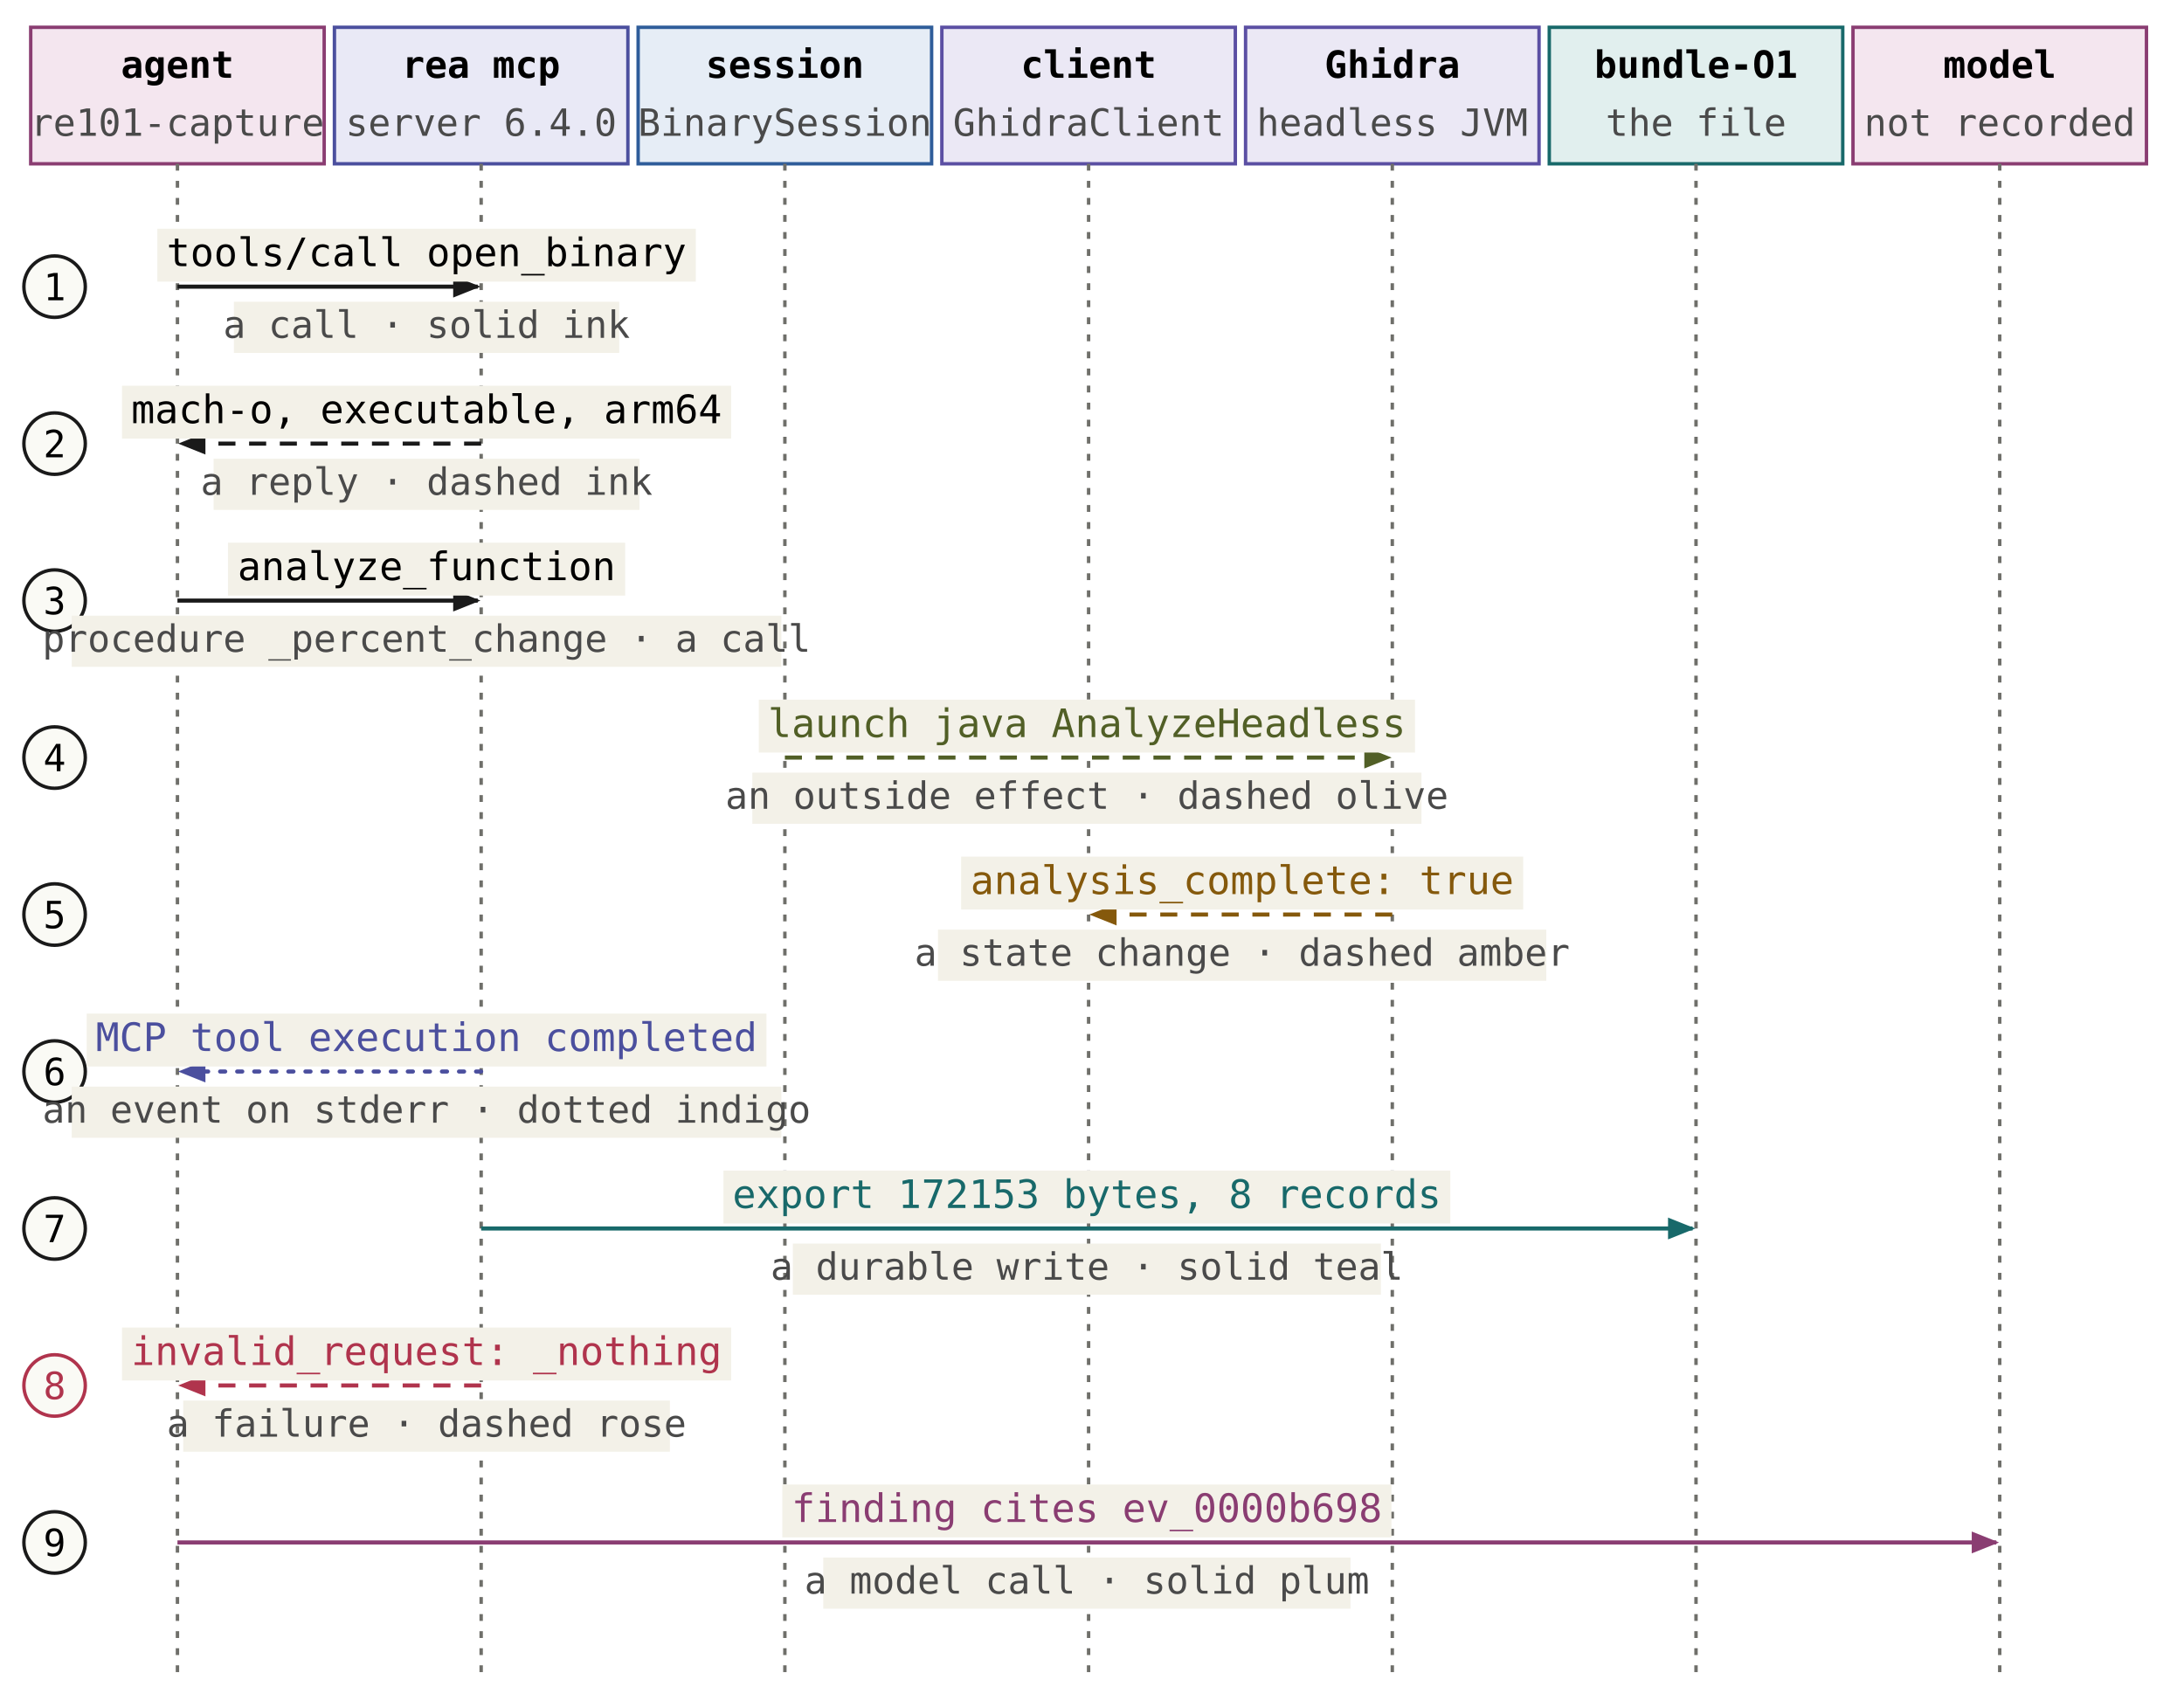
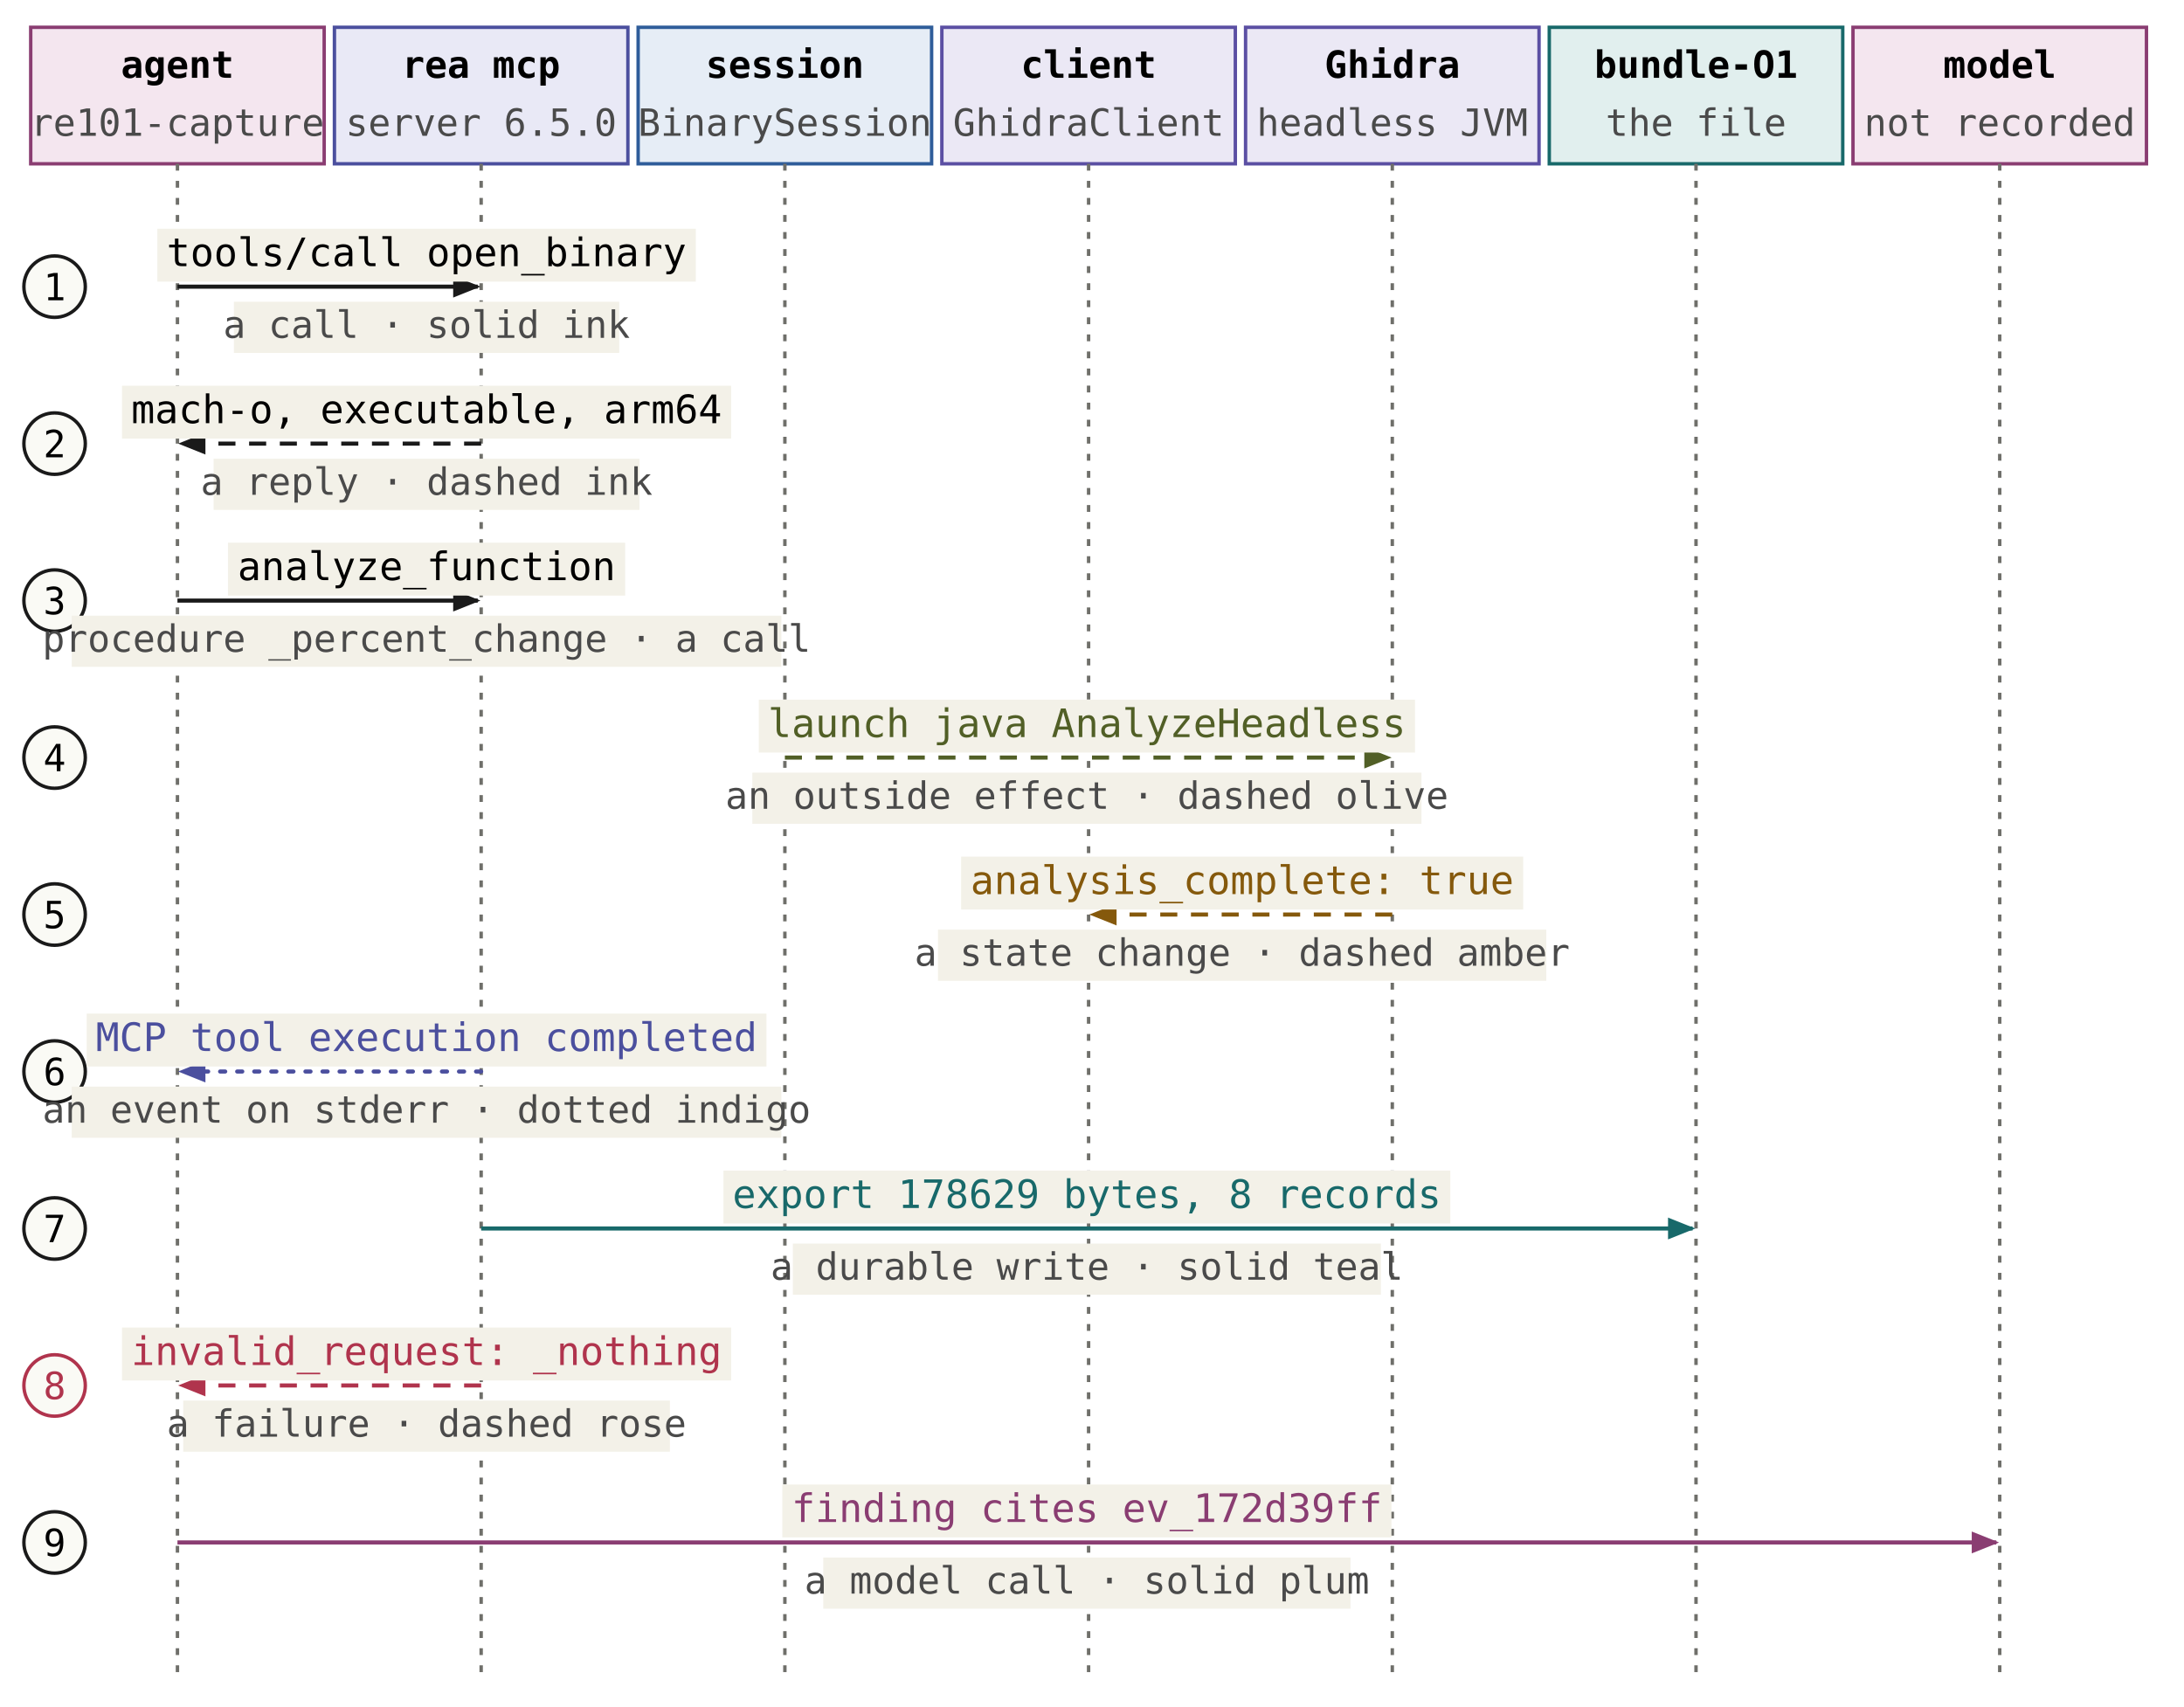
<svg xmlns="http://www.w3.org/2000/svg" viewBox="0 0 640 500" role="img" aria-labelledby="fig-0-1-title fig-0-1-desc" font-family="JetBrains Mono, ui-monospace, monospace">
  <defs>
    <marker id="fig-0-1-head-ink" viewBox="0 0 10 10" refX="9" refY="5" markerWidth="8" markerHeight="8" markerUnits="userSpaceOnUse" orient="auto-start-reverse">
      <path d="M0 1 L10 5 L0 9 z" fill="var(--m-ink, #1a1a1a)" />
    </marker>
    <marker id="fig-0-1-head-olive" viewBox="0 0 10 10" refX="9" refY="5" markerWidth="8" markerHeight="8" markerUnits="userSpaceOnUse" orient="auto-start-reverse">
      <path d="M0 1 L10 5 L0 9 z" fill="var(--m-olive-ink, #515f26)" />
    </marker>
    <marker id="fig-0-1-head-amber" viewBox="0 0 10 10" refX="9" refY="5" markerWidth="8" markerHeight="8" markerUnits="userSpaceOnUse" orient="auto-start-reverse">
      <path d="M0 1 L10 5 L0 9 z" fill="var(--m-amber-ink, #85590c)" />
    </marker>
    <marker id="fig-0-1-head-indigo" viewBox="0 0 10 10" refX="9" refY="5" markerWidth="8" markerHeight="8" markerUnits="userSpaceOnUse" orient="auto-start-reverse">
      <path d="M0 1 L10 5 L0 9 z" fill="var(--m-indigo-ink, #4b4f9e)" />
    </marker>
    <marker id="fig-0-1-head-teal" viewBox="0 0 10 10" refX="9" refY="5" markerWidth="8" markerHeight="8" markerUnits="userSpaceOnUse" orient="auto-start-reverse">
      <path d="M0 1 L10 5 L0 9 z" fill="var(--m-teal-ink, #18696a)" />
    </marker>
    <marker id="fig-0-1-head-rose" viewBox="0 0 10 10" refX="9" refY="5" markerWidth="8" markerHeight="8" markerUnits="userSpaceOnUse" orient="auto-start-reverse">
      <path d="M0 1 L10 5 L0 9 z" fill="var(--m-rose-ink, #b0344d)" />
    </marker>
    <marker id="fig-0-1-head-plum" viewBox="0 0 10 10" refX="9" refY="5" markerWidth="8" markerHeight="8" markerUnits="userSpaceOnUse" orient="auto-start-reverse">
      <path d="M0 1 L10 5 L0 9 z" fill="var(--m-plum-ink, #8a3d72)" />
    </marker>
  </defs>
  <rect x="9" y="8" width="86" height="40" fill="var(--m-plum-fill, #f4e6ef)" stroke="var(--m-plum-ink, #8a3d72)" />
  <text x="52" y="22.8" font-size="11" text-anchor="middle" font-weight="700">agent</text>
  <text x="52" y="39.8" font-size="11" text-anchor="middle" class="m-serif" fill="var(--m-ink-soft, #4a4a4a)">re101-capture</text>
  <line x1="52" y1="48" x2="52" y2="492" stroke="var(--m-ink-mute, #6f6f6a)" stroke-width="1" stroke-dasharray="2 3" />
  <rect x="98" y="8" width="86" height="40" fill="var(--m-indigo-fill, #e9e9f6)" stroke="var(--m-indigo-ink, #4b4f9e)" />
  <text x="141" y="22.8" font-size="11" text-anchor="middle" font-weight="700">rea mcp</text>
-   <text x="141" y="39.8" font-size="11" text-anchor="middle" class="m-serif" fill="var(--m-ink-soft, #4a4a4a)">server 6.4.0</text>
+   <text x="141" y="39.8" font-size="11" text-anchor="middle" class="m-serif" fill="var(--m-ink-soft, #4a4a4a)">server 6.5.0</text>
  <line x1="141" y1="48" x2="141" y2="492" stroke="var(--m-ink-mute, #6f6f6a)" stroke-width="1" stroke-dasharray="2 3" />
  <rect x="187" y="8" width="86" height="40" fill="var(--m-blue-fill, #e6edf6)" stroke="var(--m-blue-ink, #2f5d9a)" />
  <text x="230" y="22.8" font-size="11" text-anchor="middle" font-weight="700">session</text>
  <text x="230" y="39.8" font-size="11" text-anchor="middle" class="m-serif" fill="var(--m-ink-soft, #4a4a4a)">BinarySession</text>
  <line x1="230" y1="48" x2="230" y2="492" stroke="var(--m-ink-mute, #6f6f6a)" stroke-width="1" stroke-dasharray="2 3" />
  <rect x="276" y="8" width="86" height="40" fill="var(--m-violet-fill, #ebe8f5)" stroke="var(--m-violet-ink, #5b4fa3)" />
  <text x="319" y="22.8" font-size="11" text-anchor="middle" font-weight="700">client</text>
  <text x="319" y="39.8" font-size="11" text-anchor="middle" class="m-serif" fill="var(--m-ink-soft, #4a4a4a)">GhidraClient</text>
  <line x1="319" y1="48" x2="319" y2="492" stroke="var(--m-ink-mute, #6f6f6a)" stroke-width="1" stroke-dasharray="2 3" />
  <rect x="365" y="8" width="86" height="40" fill="var(--m-violet-fill, #ebe8f5)" stroke="var(--m-violet-ink, #5b4fa3)" />
  <text x="408" y="22.8" font-size="11" text-anchor="middle" font-weight="700">Ghidra</text>
  <text x="408" y="39.8" font-size="11" text-anchor="middle" class="m-serif" fill="var(--m-ink-soft, #4a4a4a)">headless JVM</text>
  <line x1="408" y1="48" x2="408" y2="492" stroke="var(--m-ink-mute, #6f6f6a)" stroke-width="1" stroke-dasharray="2 3" />
  <rect x="454" y="8" width="86" height="40" fill="var(--m-teal-fill, #e1efee)" stroke="var(--m-teal-ink, #18696a)" />
  <text x="497" y="22.8" font-size="11" text-anchor="middle" font-weight="700">bundle-O1</text>
  <text x="497" y="39.8" font-size="11" text-anchor="middle" class="m-serif" fill="var(--m-ink-soft, #4a4a4a)">the file</text>
  <line x1="497" y1="48" x2="497" y2="492" stroke="var(--m-ink-mute, #6f6f6a)" stroke-width="1" stroke-dasharray="2 3" />
  <rect x="543" y="8" width="86" height="40" fill="var(--m-plum-fill, #f4e6ef)" stroke="var(--m-plum-ink, #8a3d72)" />
  <text x="586" y="22.8" font-size="11" text-anchor="middle" font-weight="700">model</text>
  <text x="586" y="39.8" font-size="11" text-anchor="middle" class="m-serif" fill="var(--m-ink-soft, #4a4a4a)">not recorded</text>
  <line x1="586" y1="48" x2="586" y2="492" stroke="var(--m-ink-mute, #6f6f6a)" stroke-width="1" stroke-dasharray="2 3" />
  <g data-beat="1">
    <animate attributeName="opacity" values="0;0;1" keyTimes="0;0;1" calcMode="spline" keySplines="0 0 1 1;0.23 1 0.32 1" dur="0.45s" begin="indefinite" fill="freeze" />
    <animateTransform attributeName="transform" type="translate" values="0 4;0 4;0 0" keyTimes="0;0;1" calcMode="spline" keySplines="0 0 1 1;0.23 1 0.32 1" dur="0.45s" begin="indefinite" fill="freeze" />
    <circle cx="16" cy="84" r="9" fill="var(--m-paper, #fafaf5)" stroke="var(--m-ink, #1a1a1a)" stroke-width="1" />
    <text x="16" y="88" font-size="11" text-anchor="middle">1</text>
    <line x1="52" y1="84" x2="140" y2="84" stroke="var(--m-ink, #1a1a1a)" stroke-width="1.2" marker-end="url(#fig-0-1-head-ink)" />
    <circle class="m-packet" r="3.5" fill="var(--m-ink, #1a1a1a)" opacity="0">
      <animateMotion path="M52 84 L140 84" keyPoints="0;0;1;1" keyTimes="0;0;0.688;1" calcMode="linear" dur="0.8s" begin="indefinite" fill="freeze" />
      <animate attributeName="opacity" values="0;0;1;1;0" keyTimes="0;0;0.1;0.688;1" dur="0.8s" begin="indefinite" fill="freeze" />
    </circle>
    <rect class="m-knock" x="46.1" y="67.03" width="157.8" height="15.5" fill="var(--m-panel, #f3f1e8)" />
    <text x="125" y="78" font-size="11.5" text-anchor="middle">tools/call open_binary</text>
    <rect class="m-knock" x="68.54" y="88.42" width="112.92" height="15" fill="var(--m-panel, #f3f1e8)" />
    <text x="125" y="99" font-size="11" text-anchor="middle" class="m-serif" fill="var(--m-ink-soft, #4a4a4a)">a call · solid ink</text>
  </g>
  <g data-beat="2">
    <animate attributeName="opacity" values="0;0;1" keyTimes="0;0.571;1" calcMode="spline" keySplines="0 0 1 1;0.23 1 0.32 1" dur="1.05s" begin="indefinite" fill="freeze" />
    <animateTransform attributeName="transform" type="translate" values="0 4;0 4;0 0" keyTimes="0;0.571;1" calcMode="spline" keySplines="0 0 1 1;0.23 1 0.32 1" dur="1.05s" begin="indefinite" fill="freeze" />
    <circle cx="16" cy="130" r="9" fill="var(--m-paper, #fafaf5)" stroke="var(--m-ink, #1a1a1a)" stroke-width="1" />
    <text x="16" y="134" font-size="11" text-anchor="middle">2</text>
    <line x1="141" y1="130" x2="53" y2="130" stroke="var(--m-ink, #1a1a1a)" stroke-width="1.2" stroke-dasharray="5 4" marker-end="url(#fig-0-1-head-ink)" />
    <circle class="m-packet" r="3.5" fill="var(--m-ink, #1a1a1a)" opacity="0">
      <animateMotion path="M141 130 L53 130" keyPoints="0;0;1;1" keyTimes="0;0.429;0.821;1" calcMode="linear" dur="1.4s" begin="indefinite" fill="freeze" />
      <animate attributeName="opacity" values="0;0;1;1;0" keyTimes="0;0.429;0.486;0.821;1" dur="1.4s" begin="indefinite" fill="freeze" />
    </circle>
    <rect class="m-knock" x="35.75" y="113.03" width="178.5" height="15.5" fill="var(--m-panel, #f3f1e8)" />
    <text x="125" y="124" font-size="11.5" text-anchor="middle">mach-o, executable, arm64</text>
    <rect class="m-knock" x="62.6" y="134.42" width="124.8" height="15" fill="var(--m-panel, #f3f1e8)" />
    <text x="125" y="145" font-size="11" text-anchor="middle" class="m-serif" fill="var(--m-ink-soft, #4a4a4a)">a reply · dashed ink</text>
  </g>
  <g data-beat="3">
    <animate attributeName="opacity" values="0;0;1" keyTimes="0;0.727;1" calcMode="spline" keySplines="0 0 1 1;0.23 1 0.32 1" dur="1.65s" begin="indefinite" fill="freeze" />
    <animateTransform attributeName="transform" type="translate" values="0 4;0 4;0 0" keyTimes="0;0.727;1" calcMode="spline" keySplines="0 0 1 1;0.23 1 0.32 1" dur="1.65s" begin="indefinite" fill="freeze" />
    <circle cx="16" cy="176" r="9" fill="var(--m-paper, #fafaf5)" stroke="var(--m-ink, #1a1a1a)" stroke-width="1" />
    <text x="16" y="180" font-size="11" text-anchor="middle">3</text>
    <line x1="52" y1="176" x2="140" y2="176" stroke="var(--m-ink, #1a1a1a)" stroke-width="1.2" marker-end="url(#fig-0-1-head-ink)" />
    <circle class="m-packet" r="3.5" fill="var(--m-ink, #1a1a1a)" opacity="0">
      <animateMotion path="M52 176 L140 176" keyPoints="0;0;1;1" keyTimes="0;0.6;0.875;1" calcMode="linear" dur="2s" begin="indefinite" fill="freeze" />
      <animate attributeName="opacity" values="0;0;1;1;0" keyTimes="0;0.6;0.64;0.875;1" dur="2s" begin="indefinite" fill="freeze" />
    </circle>
    <rect class="m-knock" x="66.8" y="159.03" width="116.4" height="15.5" fill="var(--m-panel, #f3f1e8)" />
    <text x="125" y="170" font-size="11.5" text-anchor="middle">analyze_function</text>
    <rect class="m-knock" x="21.02" y="180.42" width="207.96" height="15" fill="var(--m-panel, #f3f1e8)" />
    <text x="125" y="191" font-size="11" text-anchor="middle" class="m-serif" fill="var(--m-ink-soft, #4a4a4a)">procedure _percent_change · a call</text>
  </g>
  <g data-beat="4">
    <animate attributeName="opacity" values="0;0;1" keyTimes="0;0.8;1" calcMode="spline" keySplines="0 0 1 1;0.23 1 0.32 1" dur="2.25s" begin="indefinite" fill="freeze" />
    <animateTransform attributeName="transform" type="translate" values="0 4;0 4;0 0" keyTimes="0;0.8;1" calcMode="spline" keySplines="0 0 1 1;0.23 1 0.32 1" dur="2.25s" begin="indefinite" fill="freeze" />
    <circle cx="16" cy="222" r="9" fill="var(--m-paper, #fafaf5)" stroke="var(--m-ink, #1a1a1a)" stroke-width="1" />
    <text x="16" y="226" font-size="11" text-anchor="middle">4</text>
    <line x1="230" y1="222" x2="407" y2="222" stroke="var(--m-olive-ink, #515f26)" stroke-width="1.2" stroke-dasharray="5 4" marker-end="url(#fig-0-1-head-olive)" />
    <circle class="m-packet" r="3.5" fill="var(--m-olive-ink, #515f26)" opacity="0">
      <animateMotion path="M230 222 L407 222" keyPoints="0;0;1;1" keyTimes="0;0.692;0.904;1" calcMode="linear" dur="2.6s" begin="indefinite" fill="freeze" />
      <animate attributeName="opacity" values="0;0;1;1;0" keyTimes="0;0.692;0.723;0.904;1" dur="2.6s" begin="indefinite" fill="freeze" />
    </circle>
    <rect class="m-knock" x="222.35" y="205.03" width="192.3" height="15.5" fill="var(--m-panel, #f3f1e8)" />
    <text x="318.5" y="216" font-size="11.5" text-anchor="middle" fill="var(--m-olive-ink, #515f26)">launch java AnalyzeHeadless</text>
    <rect class="m-knock" x="220.46" y="226.42" width="196.08" height="15" fill="var(--m-panel, #f3f1e8)" />
    <text x="318.5" y="237" font-size="11" text-anchor="middle" class="m-serif" fill="var(--m-ink-soft, #4a4a4a)">an outside effect · dashed olive</text>
  </g>
  <g data-beat="5">
    <animate attributeName="opacity" values="0;0;1" keyTimes="0;0.842;1" calcMode="spline" keySplines="0 0 1 1;0.23 1 0.32 1" dur="2.85s" begin="indefinite" fill="freeze" />
    <animateTransform attributeName="transform" type="translate" values="0 4;0 4;0 0" keyTimes="0;0.842;1" calcMode="spline" keySplines="0 0 1 1;0.23 1 0.32 1" dur="2.85s" begin="indefinite" fill="freeze" />
    <circle cx="16" cy="268" r="9" fill="var(--m-paper, #fafaf5)" stroke="var(--m-ink, #1a1a1a)" stroke-width="1" />
    <text x="16" y="272" font-size="11" text-anchor="middle">5</text>
    <line x1="408" y1="268" x2="320" y2="268" stroke="var(--m-amber-ink, #85590c)" stroke-width="1.2" stroke-dasharray="5 4" marker-end="url(#fig-0-1-head-amber)" />
    <circle class="m-packet" r="3.5" fill="var(--m-amber-ink, #85590c)" opacity="0">
      <animateMotion path="M408 268 L320 268" keyPoints="0;0;1;1" keyTimes="0;0.75;0.922;1" calcMode="linear" dur="3.2s" begin="indefinite" fill="freeze" />
      <animate attributeName="opacity" values="0;0;1;1;0" keyTimes="0;0.75;0.775;0.922;1" dur="3.2s" begin="indefinite" fill="freeze" />
    </circle>
    <rect class="m-knock" x="281.65" y="251.03" width="164.7" height="15.5" fill="var(--m-panel, #f3f1e8)" />
    <text x="364" y="262" font-size="11.5" text-anchor="middle" fill="var(--m-amber-ink, #85590c)">analysis_complete: true</text>
    <rect class="m-knock" x="274.87" y="272.42" width="178.26" height="15" fill="var(--m-panel, #f3f1e8)" />
    <text x="364" y="283" font-size="11" text-anchor="middle" class="m-serif" fill="var(--m-ink-soft, #4a4a4a)">a state change · dashed amber</text>
  </g>
  <g data-beat="6">
    <animate attributeName="opacity" values="0;0;1" keyTimes="0;0.87;1" calcMode="spline" keySplines="0 0 1 1;0.23 1 0.32 1" dur="3.45s" begin="indefinite" fill="freeze" />
    <animateTransform attributeName="transform" type="translate" values="0 4;0 4;0 0" keyTimes="0;0.87;1" calcMode="spline" keySplines="0 0 1 1;0.23 1 0.32 1" dur="3.45s" begin="indefinite" fill="freeze" />
    <circle cx="16" cy="314" r="9" fill="var(--m-paper, #fafaf5)" stroke="var(--m-ink, #1a1a1a)" stroke-width="1" />
    <text x="16" y="318" font-size="11" text-anchor="middle">6</text>
    <line x1="141" y1="314" x2="53" y2="314" stroke="var(--m-indigo-ink, #4b4f9e)" stroke-width="1.2" stroke-dasharray="1.5 3.5" stroke-linecap="round" marker-end="url(#fig-0-1-head-indigo)" />
    <circle class="m-packet" r="3.5" fill="var(--m-indigo-ink, #4b4f9e)" opacity="0">
      <animateMotion path="M141 314 L53 314" keyPoints="0;0;1;1" keyTimes="0;0.789;0.934;1" calcMode="linear" dur="3.8s" begin="indefinite" fill="freeze" />
      <animate attributeName="opacity" values="0;0;1;1;0" keyTimes="0;0.789;0.811;0.934;1" dur="3.8s" begin="indefinite" fill="freeze" />
    </circle>
    <rect class="m-knock" x="25.4" y="297.03" width="199.2" height="15.5" fill="var(--m-panel, #f3f1e8)" />
    <text x="125" y="308" font-size="11.5" text-anchor="middle" fill="var(--m-indigo-ink, #4b4f9e)">MCP tool execution completed</text>
    <rect class="m-knock" x="21.02" y="318.42" width="207.96" height="15" fill="var(--m-panel, #f3f1e8)" />
    <text x="125" y="329" font-size="11" text-anchor="middle" class="m-serif" fill="var(--m-ink-soft, #4a4a4a)">an event on stderr · dotted indigo</text>
  </g>
  <g data-beat="7">
    <animate attributeName="opacity" values="0;0;1" keyTimes="0;0.889;1" calcMode="spline" keySplines="0 0 1 1;0.23 1 0.32 1" dur="4.05s" begin="indefinite" fill="freeze" />
    <animateTransform attributeName="transform" type="translate" values="0 4;0 4;0 0" keyTimes="0;0.889;1" calcMode="spline" keySplines="0 0 1 1;0.23 1 0.32 1" dur="4.05s" begin="indefinite" fill="freeze" />
    <circle cx="16" cy="360" r="9" fill="var(--m-paper, #fafaf5)" stroke="var(--m-ink, #1a1a1a)" stroke-width="1" />
    <text x="16" y="364" font-size="11" text-anchor="middle">7</text>
    <line x1="141" y1="360" x2="496" y2="360" stroke="var(--m-teal-ink, #18696a)" stroke-width="1.2" marker-end="url(#fig-0-1-head-teal)" />
    <circle class="m-packet" r="3.5" fill="var(--m-teal-ink, #18696a)" opacity="0">
      <animateMotion path="M141 360 L496 360" keyPoints="0;0;1;1" keyTimes="0;0.818;0.943;1" calcMode="linear" dur="4.4s" begin="indefinite" fill="freeze" />
      <animate attributeName="opacity" values="0;0;1;1;0" keyTimes="0;0.818;0.836;0.943;1" dur="4.4s" begin="indefinite" fill="freeze" />
    </circle>
    <rect class="m-knock" x="212" y="343.03" width="213" height="15.5" fill="var(--m-panel, #f3f1e8)" />
-     <text x="318.5" y="354" font-size="11.5" text-anchor="middle" fill="var(--m-teal-ink, #18696a)">export 172153 bytes, 8 records</text>
+     <text x="318.5" y="354" font-size="11.5" text-anchor="middle" fill="var(--m-teal-ink, #18696a)">export 178629 bytes, 8 records</text>
    <rect class="m-knock" x="232.34" y="364.42" width="172.32" height="15" fill="var(--m-panel, #f3f1e8)" />
    <text x="318.5" y="375" font-size="11" text-anchor="middle" class="m-serif" fill="var(--m-ink-soft, #4a4a4a)">a durable write · solid teal</text>
  </g>
  <g data-beat="8">
    <animate attributeName="opacity" values="0;0;1" keyTimes="0;0.903;1" calcMode="spline" keySplines="0 0 1 1;0.23 1 0.32 1" dur="4.65s" begin="indefinite" fill="freeze" />
    <animateTransform attributeName="transform" type="translate" values="0 4;0 4;0 0" keyTimes="0;0.903;1" calcMode="spline" keySplines="0 0 1 1;0.23 1 0.32 1" dur="4.65s" begin="indefinite" fill="freeze" />
    <circle cx="16" cy="406" r="9" fill="var(--m-paper, #fafaf5)" stroke="var(--m-rose-ink, #b0344d)" stroke-width="1" />
    <text x="16" y="410" font-size="11" text-anchor="middle" fill="var(--m-rose-ink, #b0344d)">8</text>
    <line x1="141" y1="406" x2="53" y2="406" stroke="var(--m-rose-ink, #b0344d)" stroke-width="1.2" stroke-dasharray="5 4" marker-end="url(#fig-0-1-head-rose)" />
    <circle class="m-packet" r="3.5" fill="var(--m-rose-ink, #b0344d)" opacity="0">
      <animateMotion path="M141 406 L53 406" keyPoints="0;0;1;1" keyTimes="0;0.84;0.95;1" calcMode="linear" dur="5s" begin="indefinite" fill="freeze" />
      <animate attributeName="opacity" values="0;0;1;1;0" keyTimes="0;0.84;0.856;0.95;1" dur="5s" begin="indefinite" fill="freeze" />
    </circle>
    <rect class="m-knock" x="35.75" y="389.03" width="178.5" height="15.5" fill="var(--m-panel, #f3f1e8)" />
    <text x="125" y="400" font-size="11.5" text-anchor="middle" fill="var(--m-rose-ink, #b0344d)">invalid_request: _nothing</text>
    <rect class="m-knock" x="53.69" y="410.42" width="142.62" height="15" fill="var(--m-panel, #f3f1e8)" />
    <text x="125" y="421" font-size="11" text-anchor="middle" class="m-serif" fill="var(--m-ink-soft, #4a4a4a)">a failure · dashed rose</text>
  </g>
  <g data-beat="9">
    <animate attributeName="opacity" values="0;0;1" keyTimes="0;0.914;1" calcMode="spline" keySplines="0 0 1 1;0.23 1 0.32 1" dur="5.25s" begin="indefinite" fill="freeze" />
    <animateTransform attributeName="transform" type="translate" values="0 4;0 4;0 0" keyTimes="0;0.914;1" calcMode="spline" keySplines="0 0 1 1;0.23 1 0.32 1" dur="5.25s" begin="indefinite" fill="freeze" />
    <circle cx="16" cy="452" r="9" fill="var(--m-paper, #fafaf5)" stroke="var(--m-ink, #1a1a1a)" stroke-width="1" />
    <text x="16" y="456" font-size="11" text-anchor="middle">9</text>
    <line x1="52" y1="452" x2="585" y2="452" stroke="var(--m-plum-ink, #8a3d72)" stroke-width="1.2" marker-end="url(#fig-0-1-head-plum)" />
    <circle class="m-packet" r="3.5" fill="var(--m-plum-ink, #8a3d72)" opacity="0">
      <animateMotion path="M52 452 L585 452" keyPoints="0;0;1;1" keyTimes="0;0.857;0.955;1" calcMode="linear" dur="5.6s" begin="indefinite" fill="freeze" />
      <animate attributeName="opacity" values="0;0;1;1;0" keyTimes="0;0.857;0.871;0.955;1" dur="5.6s" begin="indefinite" fill="freeze" />
    </circle>
    <rect class="m-knock" x="229.25" y="435.03" width="178.5" height="15.5" fill="var(--m-panel, #f3f1e8)" />
-     <text x="318.5" y="446" font-size="11.5" text-anchor="middle" fill="var(--m-plum-ink, #8a3d72)">finding cites ev_0000b698</text>
+     <text x="318.5" y="446" font-size="11.5" text-anchor="middle" fill="var(--m-plum-ink, #8a3d72)">finding cites ev_172d39ff</text>
    <rect class="m-knock" x="241.25" y="456.42" width="154.5" height="15" fill="var(--m-panel, #f3f1e8)" />
    <text x="318.5" y="467" font-size="11" text-anchor="middle" class="m-serif" fill="var(--m-ink-soft, #4a4a4a)">a model call · solid plum</text>
  </g>
</svg>
